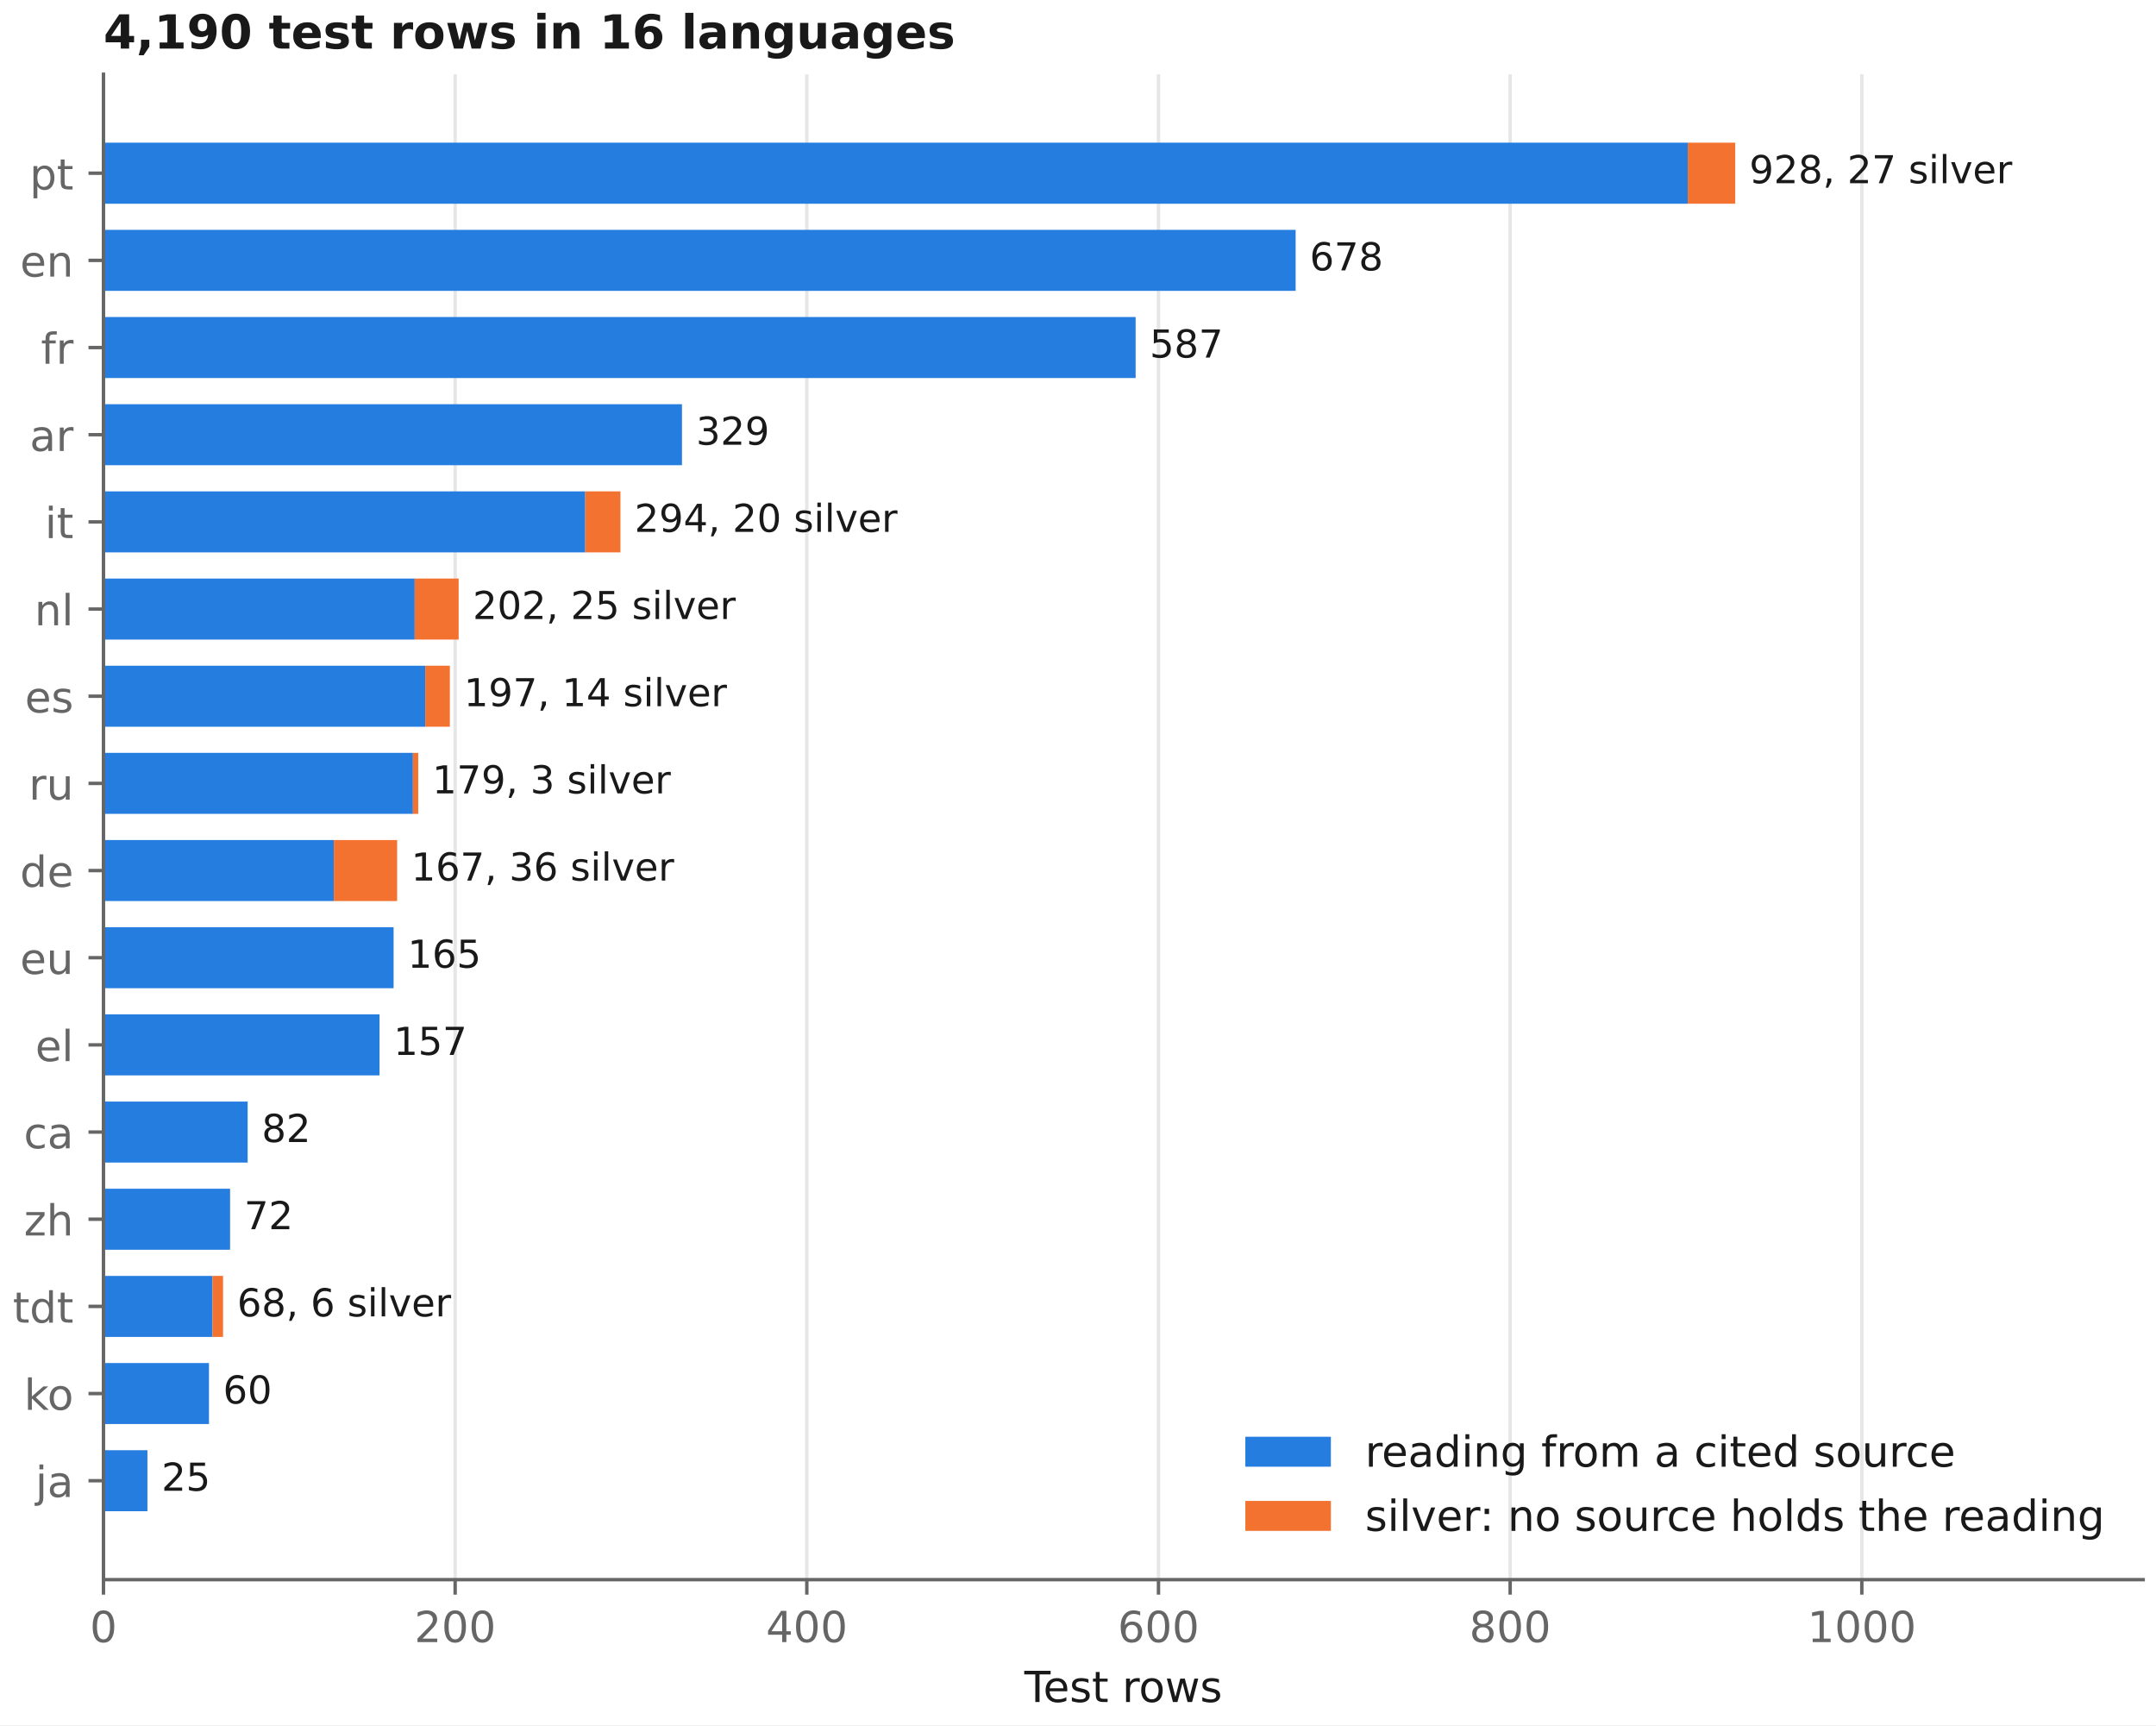
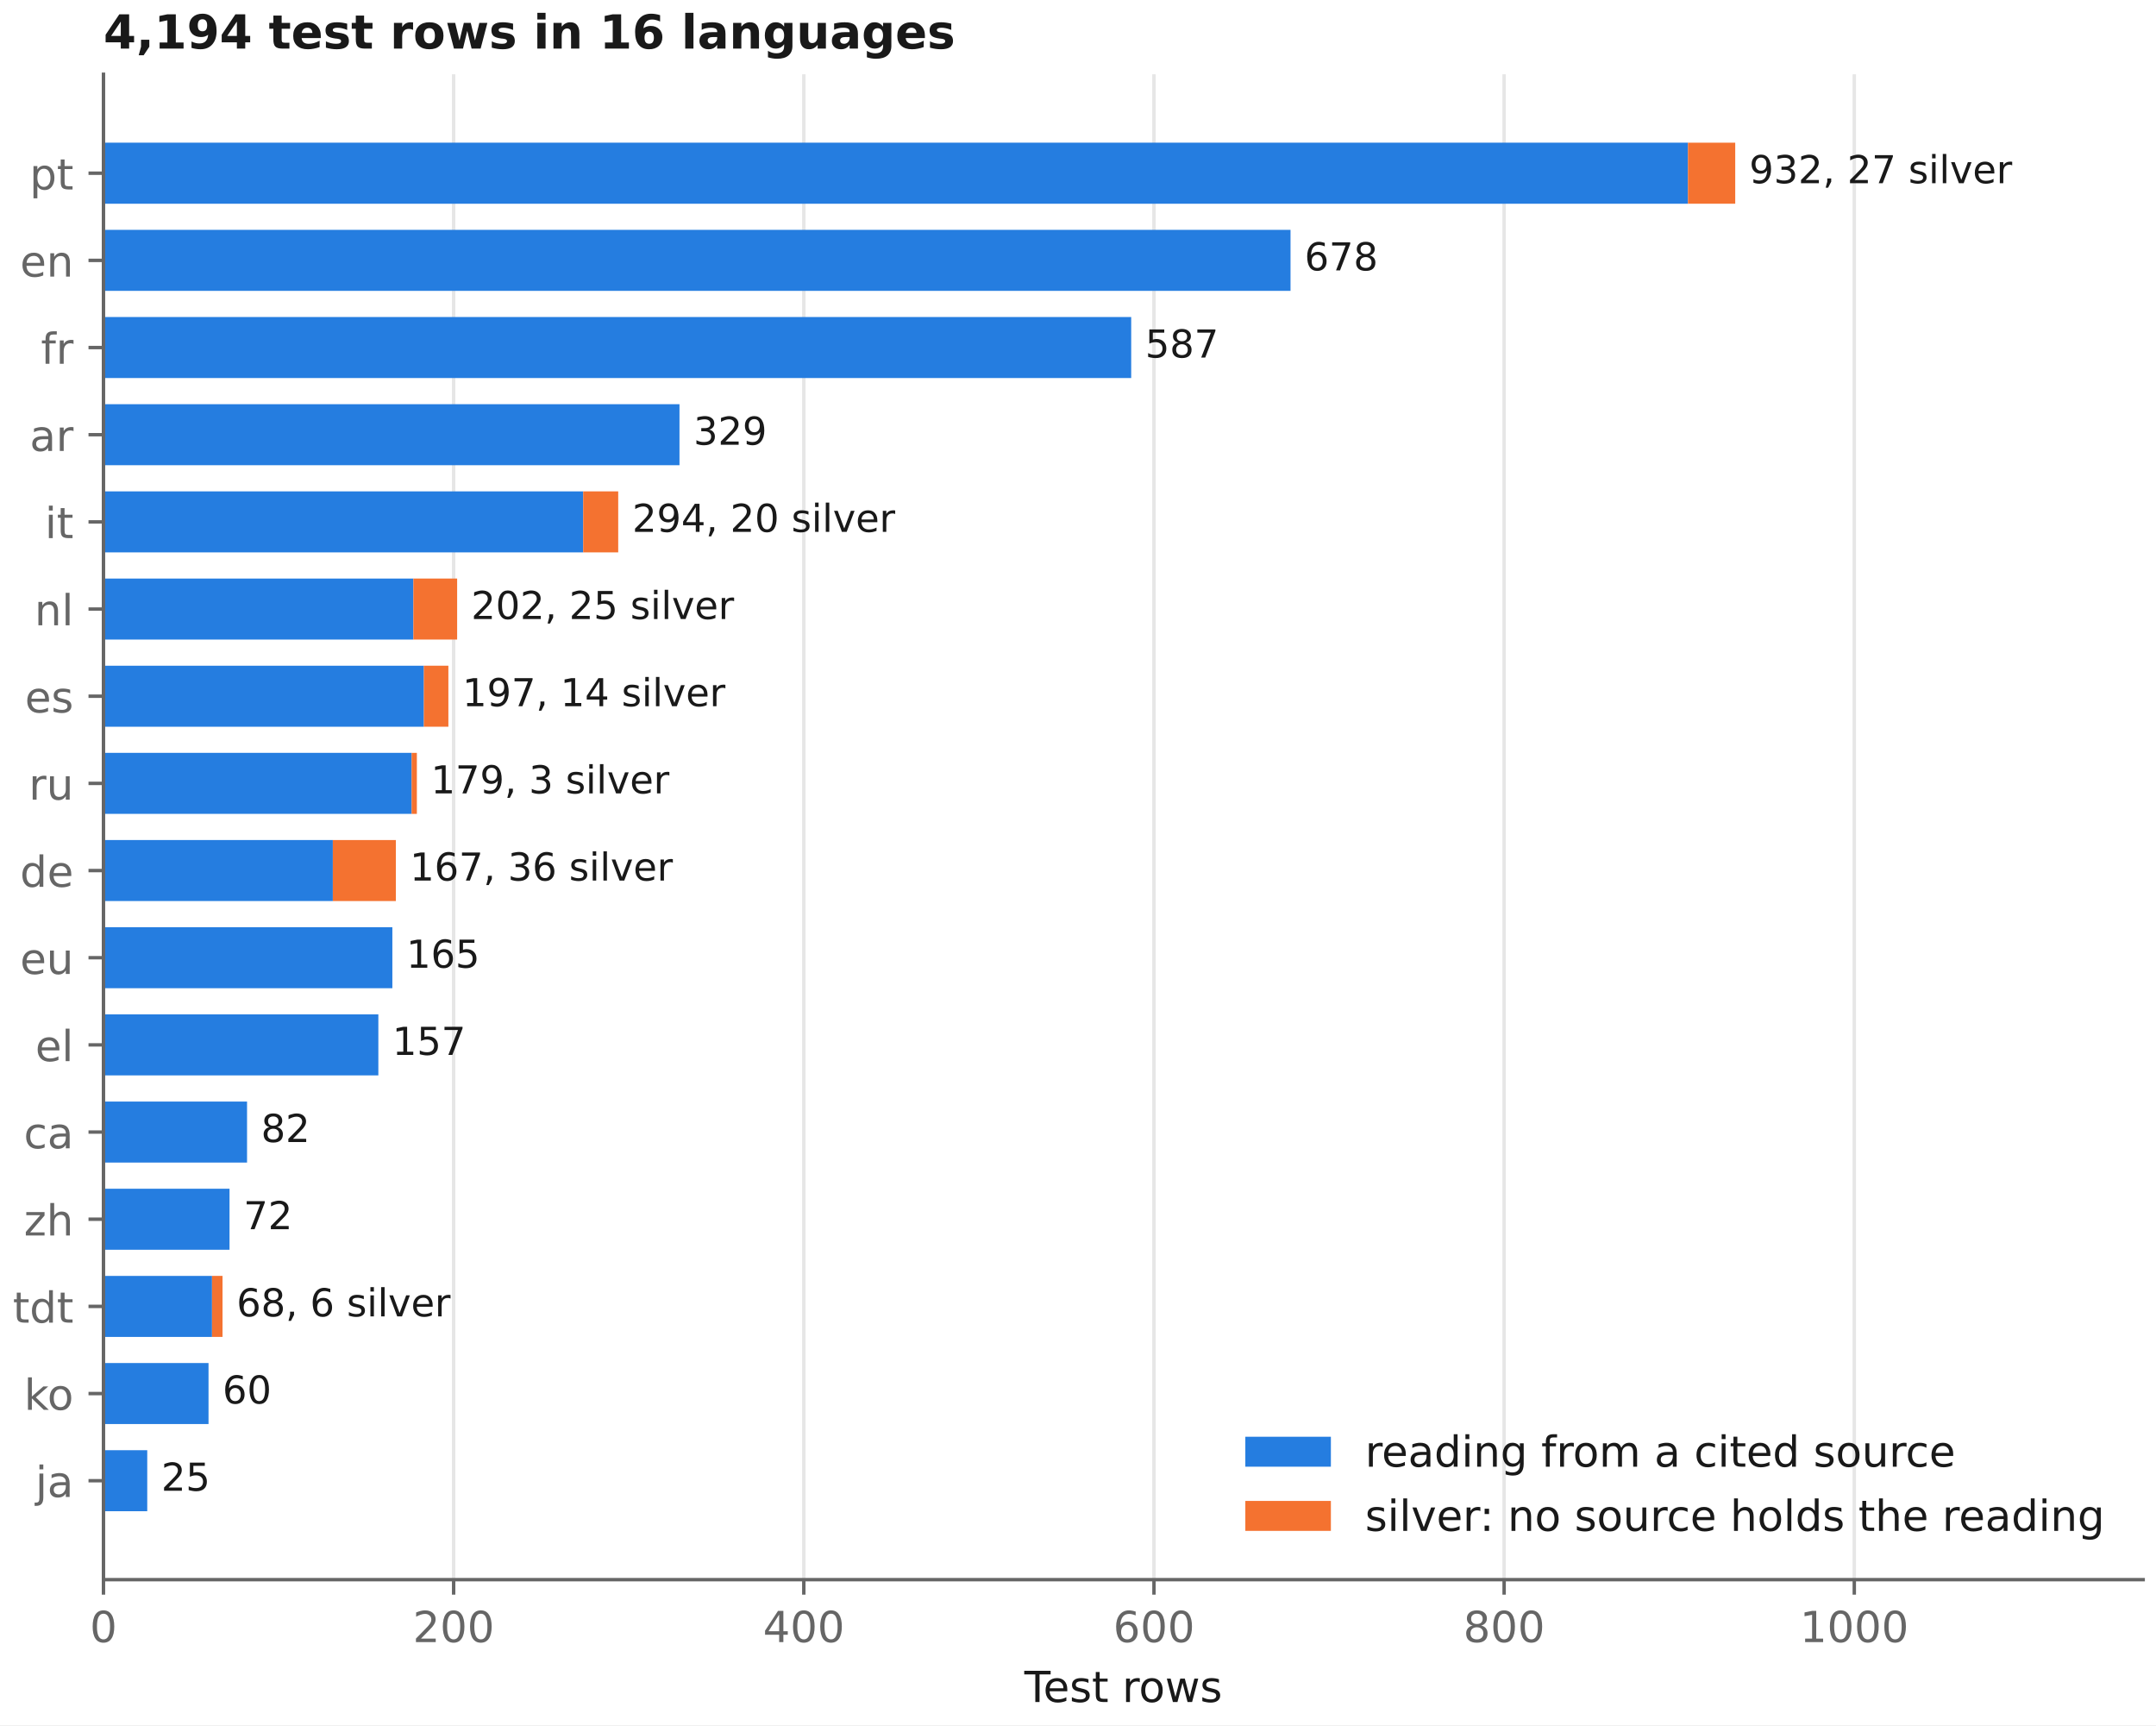
<svg xmlns="http://www.w3.org/2000/svg" xmlns:xlink="http://www.w3.org/1999/xlink" width="504pt" height="403.2pt" viewBox="0 0 504 403.2" version="1.1">
  <defs>
    <style type="text/css">*{stroke-linejoin: round; stroke-linecap: butt}</style>
  </defs>
  <g id="figure_1">
    <g id="patch_1">
      <path d="M 0 403.2  L 504 403.2  L 504 0  L 0 0  z " style="fill: #ffffff" />
    </g>
    <g id="axes_1">
      <g id="patch_2">
        <path d="M 24.189 369.2  L 501 369.2  L 501 17.359  L 24.189 17.359  z " style="fill: #ffffff" />
      </g>
      <g id="matplotlib.axis_1">
        <g id="xtick_1">
          <g id="line2d_1">
            <path d="M 24.189 369.2  L 24.189 17.359  " clip-path="url(#pc257450eb6)" style="fill: none; stroke: #e6e6e6; stroke-width: 0.8; stroke-linecap: square" />
          </g>
          <g id="line2d_2">
            <defs>
              <path id="m0db574f044" d="M 0 0  L 0 3.5  " style="stroke: #666666; stroke-width: 0.8" />
            </defs>
            <g>
              <use xlink:href="#m0db574f044" x="24.189" y="369.2" style="fill: #666666; stroke: #666666; stroke-width: 0.8" />
            </g>
          </g>
          <g id="text_1">
            <text style="font-size: 10px; font-family: 'DejaVu Sans', 'Bitstream Vera Sans', 'Computer Modern Sans Serif', 'Lucida Grande', 'Verdana', 'Geneva', 'Lucid', 'Arial', 'Helvetica', 'Avant Garde', sans-serif; text-anchor: middle; fill: #666666" x="24.189" y="383.797" transform="rotate(-0 24.1893 383.7974)">0</text>
          </g>
        </g>
        <g id="xtick_2">
          <g id="line2d_3">
-             <path d="M 106.398 369.2  L 106.398 17.359  " clip-path="url(#pc257450eb6)" style="fill: none; stroke: #e6e6e6; stroke-width: 0.8; stroke-linecap: square" />
+             <path d="M 106.045 369.2  L 106.045 17.359  " clip-path="url(#pc257450eb6)" style="fill: none; stroke: #e6e6e6; stroke-width: 0.8; stroke-linecap: square" />
          </g>
          <g id="line2d_4">
            <g>
-               <use xlink:href="#m0db574f044" x="106.398" y="369.2" style="fill: #666666; stroke: #666666; stroke-width: 0.8" />
+               <use xlink:href="#m0db574f044" x="106.045" y="369.2" style="fill: #666666; stroke: #666666; stroke-width: 0.8" />
            </g>
          </g>
          <g id="text_2">
-             <text style="font-size: 10px; font-family: 'DejaVu Sans', 'Bitstream Vera Sans', 'Computer Modern Sans Serif', 'Lucida Grande', 'Verdana', 'Geneva', 'Lucid', 'Arial', 'Helvetica', 'Avant Garde', sans-serif; text-anchor: middle; fill: #666666" x="106.398" y="383.797" transform="rotate(-0 106.398 383.7974)">200</text>
+             <text style="font-size: 10px; font-family: 'DejaVu Sans', 'Bitstream Vera Sans', 'Computer Modern Sans Serif', 'Lucida Grande', 'Verdana', 'Geneva', 'Lucid', 'Arial', 'Helvetica', 'Avant Garde', sans-serif; text-anchor: middle; fill: #666666" x="106.045" y="383.797" transform="rotate(-0 106.0452 383.7974)">200</text>
          </g>
        </g>
        <g id="xtick_3">
          <g id="line2d_5">
-             <path d="M 188.607 369.2  L 188.607 17.359  " clip-path="url(#pc257450eb6)" style="fill: none; stroke: #e6e6e6; stroke-width: 0.8; stroke-linecap: square" />
+             <path d="M 187.901 369.2  L 187.901 17.359  " clip-path="url(#pc257450eb6)" style="fill: none; stroke: #e6e6e6; stroke-width: 0.8; stroke-linecap: square" />
          </g>
          <g id="line2d_6">
            <g>
-               <use xlink:href="#m0db574f044" x="188.607" y="369.2" style="fill: #666666; stroke: #666666; stroke-width: 0.8" />
+               <use xlink:href="#m0db574f044" x="187.901" y="369.2" style="fill: #666666; stroke: #666666; stroke-width: 0.8" />
            </g>
          </g>
          <g id="text_3">
-             <text style="font-size: 10px; font-family: 'DejaVu Sans', 'Bitstream Vera Sans', 'Computer Modern Sans Serif', 'Lucida Grande', 'Verdana', 'Geneva', 'Lucid', 'Arial', 'Helvetica', 'Avant Garde', sans-serif; text-anchor: middle; fill: #666666" x="188.607" y="383.797" transform="rotate(-0 188.6067 383.7974)">400</text>
+             <text style="font-size: 10px; font-family: 'DejaVu Sans', 'Bitstream Vera Sans', 'Computer Modern Sans Serif', 'Lucida Grande', 'Verdana', 'Geneva', 'Lucid', 'Arial', 'Helvetica', 'Avant Garde', sans-serif; text-anchor: middle; fill: #666666" x="187.901" y="383.797" transform="rotate(-0 187.901 383.7974)">400</text>
          </g>
        </g>
        <g id="xtick_4">
          <g id="line2d_7">
-             <path d="M 270.815 369.2  L 270.815 17.359  " clip-path="url(#pc257450eb6)" style="fill: none; stroke: #e6e6e6; stroke-width: 0.8; stroke-linecap: square" />
+             <path d="M 269.757 369.2  L 269.757 17.359  " clip-path="url(#pc257450eb6)" style="fill: none; stroke: #e6e6e6; stroke-width: 0.8; stroke-linecap: square" />
          </g>
          <g id="line2d_8">
            <g>
-               <use xlink:href="#m0db574f044" x="270.815" y="369.2" style="fill: #666666; stroke: #666666; stroke-width: 0.8" />
+               <use xlink:href="#m0db574f044" x="269.757" y="369.2" style="fill: #666666; stroke: #666666; stroke-width: 0.8" />
            </g>
          </g>
          <g id="text_4">
-             <text style="font-size: 10px; font-family: 'DejaVu Sans', 'Bitstream Vera Sans', 'Computer Modern Sans Serif', 'Lucida Grande', 'Verdana', 'Geneva', 'Lucid', 'Arial', 'Helvetica', 'Avant Garde', sans-serif; text-anchor: middle; fill: #666666" x="270.815" y="383.797" transform="rotate(-0 270.8154 383.7974)">600</text>
+             <text style="font-size: 10px; font-family: 'DejaVu Sans', 'Bitstream Vera Sans', 'Computer Modern Sans Serif', 'Lucida Grande', 'Verdana', 'Geneva', 'Lucid', 'Arial', 'Helvetica', 'Avant Garde', sans-serif; text-anchor: middle; fill: #666666" x="269.757" y="383.797" transform="rotate(-0 269.7569 383.7974)">600</text>
          </g>
        </g>
        <g id="xtick_5">
          <g id="line2d_9">
-             <path d="M 353.024 369.2  L 353.024 17.359  " clip-path="url(#pc257450eb6)" style="fill: none; stroke: #e6e6e6; stroke-width: 0.8; stroke-linecap: square" />
+             <path d="M 351.613 369.2  L 351.613 17.359  " clip-path="url(#pc257450eb6)" style="fill: none; stroke: #e6e6e6; stroke-width: 0.8; stroke-linecap: square" />
          </g>
          <g id="line2d_10">
            <g>
-               <use xlink:href="#m0db574f044" x="353.024" y="369.2" style="fill: #666666; stroke: #666666; stroke-width: 0.8" />
+               <use xlink:href="#m0db574f044" x="351.613" y="369.2" style="fill: #666666; stroke: #666666; stroke-width: 0.8" />
            </g>
          </g>
          <g id="text_5">
-             <text style="font-size: 10px; font-family: 'DejaVu Sans', 'Bitstream Vera Sans', 'Computer Modern Sans Serif', 'Lucida Grande', 'Verdana', 'Geneva', 'Lucid', 'Arial', 'Helvetica', 'Avant Garde', sans-serif; text-anchor: middle; fill: #666666" x="353.024" y="383.797" transform="rotate(-0 353.0241 383.7974)">800</text>
+             <text style="font-size: 10px; font-family: 'DejaVu Sans', 'Bitstream Vera Sans', 'Computer Modern Sans Serif', 'Lucida Grande', 'Verdana', 'Geneva', 'Lucid', 'Arial', 'Helvetica', 'Avant Garde', sans-serif; text-anchor: middle; fill: #666666" x="351.613" y="383.797" transform="rotate(-0 351.6128 383.7974)">800</text>
          </g>
        </g>
        <g id="xtick_6">
          <g id="line2d_11">
-             <path d="M 435.233 369.2  L 435.233 17.359  " clip-path="url(#pc257450eb6)" style="fill: none; stroke: #e6e6e6; stroke-width: 0.8; stroke-linecap: square" />
+             <path d="M 433.469 369.2  L 433.469 17.359  " clip-path="url(#pc257450eb6)" style="fill: none; stroke: #e6e6e6; stroke-width: 0.8; stroke-linecap: square" />
          </g>
          <g id="line2d_12">
            <g>
-               <use xlink:href="#m0db574f044" x="435.233" y="369.2" style="fill: #666666; stroke: #666666; stroke-width: 0.8" />
+               <use xlink:href="#m0db574f044" x="433.469" y="369.2" style="fill: #666666; stroke: #666666; stroke-width: 0.8" />
            </g>
          </g>
          <g id="text_6">
-             <text style="font-size: 10px; font-family: 'DejaVu Sans', 'Bitstream Vera Sans', 'Computer Modern Sans Serif', 'Lucida Grande', 'Verdana', 'Geneva', 'Lucid', 'Arial', 'Helvetica', 'Avant Garde', sans-serif; text-anchor: middle; fill: #666666" x="435.233" y="383.797" transform="rotate(-0 435.2328 383.7974)">1000</text>
+             <text style="font-size: 10px; font-family: 'DejaVu Sans', 'Bitstream Vera Sans', 'Computer Modern Sans Serif', 'Lucida Grande', 'Verdana', 'Geneva', 'Lucid', 'Arial', 'Helvetica', 'Avant Garde', sans-serif; text-anchor: middle; fill: #666666" x="433.469" y="383.797" transform="rotate(-0 433.4687 383.7974)">1000</text>
          </g>
        </g>
        <g id="text_7">
          <text style="font-size: 10px; font-family: 'DejaVu Sans', 'Bitstream Vera Sans', 'Computer Modern Sans Serif', 'Lucida Grande', 'Verdana', 'Geneva', 'Lucid', 'Arial', 'Helvetica', 'Avant Garde', sans-serif; text-anchor: middle; fill: #191919" x="262.595" y="397.797" transform="rotate(-0 262.5945 397.7974)">Test rows</text>
        </g>
      </g>
      <g id="matplotlib.axis_2">
        <g id="ytick_1">
          <g id="line2d_13">
            <defs>
              <path id="m9a97e96fcf" d="M 0 0  L -3.5 0  " style="stroke: #666666; stroke-width: 0.8" />
            </defs>
            <g>
              <use xlink:href="#m9a97e96fcf" x="24.189" y="346.076" style="fill: #666666; stroke: #666666; stroke-width: 0.8" />
            </g>
          </g>
          <g id="text_8">
            <text style="font-size: 10px; font-family: 'DejaVu Sans', 'Bitstream Vera Sans', 'Computer Modern Sans Serif', 'Lucida Grande', 'Verdana', 'Geneva', 'Lucid', 'Arial', 'Helvetica', 'Avant Garde', sans-serif; text-anchor: end; fill: #666666" x="17.189" y="349.876" transform="rotate(-0 17.1893 349.8757)">ja</text>
          </g>
        </g>
        <g id="ytick_2">
          <g id="line2d_14">
            <g>
              <use xlink:href="#m9a97e96fcf" x="24.189" y="325.703" style="fill: #666666; stroke: #666666; stroke-width: 0.8" />
            </g>
          </g>
          <g id="text_9">
            <text style="font-size: 10px; font-family: 'DejaVu Sans', 'Bitstream Vera Sans', 'Computer Modern Sans Serif', 'Lucida Grande', 'Verdana', 'Geneva', 'Lucid', 'Arial', 'Helvetica', 'Avant Garde', sans-serif; text-anchor: end; fill: #666666" x="17.189" y="329.503" transform="rotate(-0 17.1893 329.5027)">ko</text>
          </g>
        </g>
        <g id="ytick_3">
          <g id="line2d_15">
            <g>
              <use xlink:href="#m9a97e96fcf" x="24.189" y="305.33" style="fill: #666666; stroke: #666666; stroke-width: 0.8" />
            </g>
          </g>
          <g id="text_10">
            <text style="font-size: 10px; font-family: 'DejaVu Sans', 'Bitstream Vera Sans', 'Computer Modern Sans Serif', 'Lucida Grande', 'Verdana', 'Geneva', 'Lucid', 'Arial', 'Helvetica', 'Avant Garde', sans-serif; text-anchor: end; fill: #666666" x="17.189" y="309.13" transform="rotate(-0 17.1893 309.1297)">tdt</text>
          </g>
        </g>
        <g id="ytick_4">
          <g id="line2d_16">
            <g>
              <use xlink:href="#m9a97e96fcf" x="24.189" y="284.958" style="fill: #666666; stroke: #666666; stroke-width: 0.8" />
            </g>
          </g>
          <g id="text_11">
            <text style="font-size: 10px; font-family: 'DejaVu Sans', 'Bitstream Vera Sans', 'Computer Modern Sans Serif', 'Lucida Grande', 'Verdana', 'Geneva', 'Lucid', 'Arial', 'Helvetica', 'Avant Garde', sans-serif; text-anchor: end; fill: #666666" x="17.189" y="288.757" transform="rotate(-0 17.1893 288.7567)">zh</text>
          </g>
        </g>
        <g id="ytick_5">
          <g id="line2d_17">
            <g>
              <use xlink:href="#m9a97e96fcf" x="24.189" y="264.585" style="fill: #666666; stroke: #666666; stroke-width: 0.8" />
            </g>
          </g>
          <g id="text_12">
            <text style="font-size: 10px; font-family: 'DejaVu Sans', 'Bitstream Vera Sans', 'Computer Modern Sans Serif', 'Lucida Grande', 'Verdana', 'Geneva', 'Lucid', 'Arial', 'Helvetica', 'Avant Garde', sans-serif; text-anchor: end; fill: #666666" x="17.189" y="268.383" transform="rotate(-0 17.1893 268.3834)">ca</text>
          </g>
        </g>
        <g id="ytick_6">
          <g id="line2d_18">
            <g>
              <use xlink:href="#m9a97e96fcf" x="24.189" y="244.212" style="fill: #666666; stroke: #666666; stroke-width: 0.8" />
            </g>
          </g>
          <g id="text_13">
            <text style="font-size: 10px; font-family: 'DejaVu Sans', 'Bitstream Vera Sans', 'Computer Modern Sans Serif', 'Lucida Grande', 'Verdana', 'Geneva', 'Lucid', 'Arial', 'Helvetica', 'Avant Garde', sans-serif; text-anchor: end; fill: #666666" x="17.189" y="248.011" transform="rotate(-0 17.1893 248.0108)">el</text>
          </g>
        </g>
        <g id="ytick_7">
          <g id="line2d_19">
            <g>
              <use xlink:href="#m9a97e96fcf" x="24.189" y="223.839" style="fill: #666666; stroke: #666666; stroke-width: 0.8" />
            </g>
          </g>
          <g id="text_14">
            <text style="font-size: 10px; font-family: 'DejaVu Sans', 'Bitstream Vera Sans', 'Computer Modern Sans Serif', 'Lucida Grande', 'Verdana', 'Geneva', 'Lucid', 'Arial', 'Helvetica', 'Avant Garde', sans-serif; text-anchor: end; fill: #666666" x="17.189" y="227.637" transform="rotate(-0 17.1893 227.6374)">eu</text>
          </g>
        </g>
        <g id="ytick_8">
          <g id="line2d_20">
            <g>
              <use xlink:href="#m9a97e96fcf" x="24.189" y="203.466" style="fill: #666666; stroke: #666666; stroke-width: 0.8" />
            </g>
          </g>
          <g id="text_15">
            <text style="font-size: 10px; font-family: 'DejaVu Sans', 'Bitstream Vera Sans', 'Computer Modern Sans Serif', 'Lucida Grande', 'Verdana', 'Geneva', 'Lucid', 'Arial', 'Helvetica', 'Avant Garde', sans-serif; text-anchor: end; fill: #666666" x="17.189" y="207.265" transform="rotate(-0 17.1893 207.2648)">de</text>
          </g>
        </g>
        <g id="ytick_9">
          <g id="line2d_21">
            <g>
              <use xlink:href="#m9a97e96fcf" x="24.189" y="183.093" style="fill: #666666; stroke: #666666; stroke-width: 0.8" />
            </g>
          </g>
          <g id="text_16">
            <text style="font-size: 10px; font-family: 'DejaVu Sans', 'Bitstream Vera Sans', 'Computer Modern Sans Serif', 'Lucida Grande', 'Verdana', 'Geneva', 'Lucid', 'Arial', 'Helvetica', 'Avant Garde', sans-serif; text-anchor: end; fill: #666666" x="17.189" y="186.891" transform="rotate(-0 17.1893 186.8915)">ru</text>
          </g>
        </g>
        <g id="ytick_10">
          <g id="line2d_22">
            <g>
              <use xlink:href="#m9a97e96fcf" x="24.189" y="162.72" style="fill: #666666; stroke: #666666; stroke-width: 0.8" />
            </g>
          </g>
          <g id="text_17">
            <text style="font-size: 10px; font-family: 'DejaVu Sans', 'Bitstream Vera Sans', 'Computer Modern Sans Serif', 'Lucida Grande', 'Verdana', 'Geneva', 'Lucid', 'Arial', 'Helvetica', 'Avant Garde', sans-serif; text-anchor: end; fill: #666666" x="17.189" y="166.519" transform="rotate(-0 17.1893 166.5185)">es</text>
          </g>
        </g>
        <g id="ytick_11">
          <g id="line2d_23">
            <g>
              <use xlink:href="#m9a97e96fcf" x="24.189" y="142.347" style="fill: #666666; stroke: #666666; stroke-width: 0.8" />
            </g>
          </g>
          <g id="text_18">
            <text style="font-size: 10px; font-family: 'DejaVu Sans', 'Bitstream Vera Sans', 'Computer Modern Sans Serif', 'Lucida Grande', 'Verdana', 'Geneva', 'Lucid', 'Arial', 'Helvetica', 'Avant Garde', sans-serif; text-anchor: end; fill: #666666" x="17.189" y="146.146" transform="rotate(-0 17.1893 146.1459)">nl</text>
          </g>
        </g>
        <g id="ytick_12">
          <g id="line2d_24">
            <g>
              <use xlink:href="#m9a97e96fcf" x="24.189" y="121.974" style="fill: #666666; stroke: #666666; stroke-width: 0.8" />
            </g>
          </g>
          <g id="text_19">
            <text style="font-size: 10px; font-family: 'DejaVu Sans', 'Bitstream Vera Sans', 'Computer Modern Sans Serif', 'Lucida Grande', 'Verdana', 'Geneva', 'Lucid', 'Arial', 'Helvetica', 'Avant Garde', sans-serif; text-anchor: end; fill: #666666" x="17.189" y="125.773" transform="rotate(-0 17.1893 125.773)">it</text>
          </g>
        </g>
        <g id="ytick_13">
          <g id="line2d_25">
            <g>
              <use xlink:href="#m9a97e96fcf" x="24.189" y="101.601" style="fill: #666666; stroke: #666666; stroke-width: 0.8" />
            </g>
          </g>
          <g id="text_20">
            <text style="font-size: 10px; font-family: 'DejaVu Sans', 'Bitstream Vera Sans', 'Computer Modern Sans Serif', 'Lucida Grande', 'Verdana', 'Geneva', 'Lucid', 'Arial', 'Helvetica', 'Avant Garde', sans-serif; text-anchor: end; fill: #666666" x="17.189" y="105.4" transform="rotate(-0 17.1893 105.3996)">ar</text>
          </g>
        </g>
        <g id="ytick_14">
          <g id="line2d_26">
            <g>
              <use xlink:href="#m9a97e96fcf" x="24.189" y="81.228" style="fill: #666666; stroke: #666666; stroke-width: 0.8" />
            </g>
          </g>
          <g id="text_21">
            <text style="font-size: 10px; font-family: 'DejaVu Sans', 'Bitstream Vera Sans', 'Computer Modern Sans Serif', 'Lucida Grande', 'Verdana', 'Geneva', 'Lucid', 'Arial', 'Helvetica', 'Avant Garde', sans-serif; text-anchor: end; fill: #666666" x="17.189" y="85.027" transform="rotate(-0 17.1893 85.02701)">fr</text>
          </g>
        </g>
        <g id="ytick_15">
          <g id="line2d_27">
            <g>
              <use xlink:href="#m9a97e96fcf" x="24.189" y="60.855" style="fill: #666666; stroke: #666666; stroke-width: 0.8" />
            </g>
          </g>
          <g id="text_22">
            <text style="font-size: 10px; font-family: 'DejaVu Sans', 'Bitstream Vera Sans', 'Computer Modern Sans Serif', 'Lucida Grande', 'Verdana', 'Geneva', 'Lucid', 'Arial', 'Helvetica', 'Avant Garde', sans-serif; text-anchor: end; fill: #666666" x="17.189" y="64.654" transform="rotate(-0 17.1893 64.65365)">en</text>
          </g>
        </g>
        <g id="ytick_16">
          <g id="line2d_28">
            <g>
              <use xlink:href="#m9a97e96fcf" x="24.189" y="40.482" style="fill: #666666; stroke: #666666; stroke-width: 0.8" />
            </g>
          </g>
          <g id="text_23">
            <text style="font-size: 10px; font-family: 'DejaVu Sans', 'Bitstream Vera Sans', 'Computer Modern Sans Serif', 'Lucida Grande', 'Verdana', 'Geneva', 'Lucid', 'Arial', 'Helvetica', 'Avant Garde', sans-serif; text-anchor: end; fill: #666666" x="17.189" y="44.281" transform="rotate(-0 17.1893 44.28067)">pt</text>
          </g>
        </g>
      </g>
      <g id="patch_3">
-         <path d="M 24.189 353.207  L 34.465 353.207  L 34.465 338.946  L 24.189 338.946  z " clip-path="url(#pc257450eb6)" style="fill: #257de0" />
+         <path d="M 24.189 353.207  L 34.421 353.207  L 34.421 338.946  L 24.189 338.946  z " clip-path="url(#pc257450eb6)" style="fill: #257de0" />
      </g>
      <g id="patch_4">
-         <path d="M 24.189 332.834  L 48.852 332.834  L 48.852 318.573  L 24.189 318.573  z " clip-path="url(#pc257450eb6)" style="fill: #257de0" />
+         <path d="M 24.189 332.834  L 48.746 332.834  L 48.746 318.573  L 24.189 318.573  z " clip-path="url(#pc257450eb6)" style="fill: #257de0" />
      </g>
      <g id="patch_5">
-         <path d="M 24.189 312.461  L 49.674 312.461  L 49.674 298.2  L 24.189 298.2  z " clip-path="url(#pc257450eb6)" style="fill: #257de0" />
+         <path d="M 24.189 312.461  L 49.565 312.461  L 49.565 298.2  L 24.189 298.2  z " clip-path="url(#pc257450eb6)" style="fill: #257de0" />
      </g>
      <g id="patch_6">
-         <path d="M 24.189 292.088  L 53.784 292.088  L 53.784 277.827  L 24.189 277.827  z " clip-path="url(#pc257450eb6)" style="fill: #257de0" />
+         <path d="M 24.189 292.088  L 53.657 292.088  L 53.657 277.827  L 24.189 277.827  z " clip-path="url(#pc257450eb6)" style="fill: #257de0" />
      </g>
      <g id="patch_7">
-         <path d="M 24.189 271.715  L 57.895 271.715  L 57.895 257.454  L 24.189 257.454  z " clip-path="url(#pc257450eb6)" style="fill: #257de0" />
+         <path d="M 24.189 271.715  L 57.75 271.715  L 57.75 257.454  L 24.189 257.454  z " clip-path="url(#pc257450eb6)" style="fill: #257de0" />
      </g>
      <g id="patch_8">
-         <path d="M 24.189 251.342  L 88.723 251.342  L 88.723 237.081  L 24.189 237.081  z " clip-path="url(#pc257450eb6)" style="fill: #257de0" />
+         <path d="M 24.189 251.342  L 88.446 251.342  L 88.446 237.081  L 24.189 237.081  z " clip-path="url(#pc257450eb6)" style="fill: #257de0" />
      </g>
      <g id="patch_9">
-         <path d="M 24.189 230.969  L 92.011 230.969  L 92.011 216.708  L 24.189 216.708  z " clip-path="url(#pc257450eb6)" style="fill: #257de0" />
+         <path d="M 24.189 230.969  L 91.72 230.969  L 91.72 216.708  L 24.189 216.708  z " clip-path="url(#pc257450eb6)" style="fill: #257de0" />
      </g>
      <g id="patch_10">
-         <path d="M 24.189 210.596  L 78.036 210.596  L 78.036 196.335  L 24.189 196.335  z " clip-path="url(#pc257450eb6)" style="fill: #257de0" />
+         <path d="M 24.189 210.596  L 77.805 210.596  L 77.805 196.335  L 24.189 196.335  z " clip-path="url(#pc257450eb6)" style="fill: #257de0" />
      </g>
      <g id="patch_11">
-         <path d="M 24.189 190.223  L 96.533 190.223  L 96.533 175.962  L 24.189 175.962  z " clip-path="url(#pc257450eb6)" style="fill: #257de0" />
+         <path d="M 24.189 190.223  L 96.222 190.223  L 96.222 175.962  L 24.189 175.962  z " clip-path="url(#pc257450eb6)" style="fill: #257de0" />
      </g>
      <g id="patch_12">
-         <path d="M 24.189 169.85  L 99.41 169.85  L 99.41 155.589  L 24.189 155.589  z " clip-path="url(#pc257450eb6)" style="fill: #257de0" />
+         <path d="M 24.189 169.85  L 99.087 169.85  L 99.087 155.589  L 24.189 155.589  z " clip-path="url(#pc257450eb6)" style="fill: #257de0" />
      </g>
      <g id="patch_13">
-         <path d="M 24.189 149.477  L 96.944 149.477  L 96.944 135.216  L 24.189 135.216  z " clip-path="url(#pc257450eb6)" style="fill: #257de0" />
+         <path d="M 24.189 149.477  L 96.632 149.477  L 96.632 135.216  L 24.189 135.216  z " clip-path="url(#pc257450eb6)" style="fill: #257de0" />
      </g>
      <g id="patch_14">
-         <path d="M 24.189 129.104  L 136.815 129.104  L 136.815 114.843  L 24.189 114.843  z " clip-path="url(#pc257450eb6)" style="fill: #257de0" />
+         <path d="M 24.189 129.104  L 136.332 129.104  L 136.332 114.843  L 24.189 114.843  z " clip-path="url(#pc257450eb6)" style="fill: #257de0" />
      </g>
      <g id="patch_15">
-         <path d="M 24.189 108.731  L 159.423 108.731  L 159.423 94.47  L 24.189 94.47  z " clip-path="url(#pc257450eb6)" style="fill: #257de0" />
+         <path d="M 24.189 108.731  L 158.842 108.731  L 158.842 94.47  L 24.189 94.47  z " clip-path="url(#pc257450eb6)" style="fill: #257de0" />
      </g>
      <g id="patch_16">
-         <path d="M 24.189 88.358  L 265.472 88.358  L 265.472 74.097  L 24.189 74.097  z " clip-path="url(#pc257450eb6)" style="fill: #257de0" />
+         <path d="M 24.189 88.358  L 264.436 88.358  L 264.436 74.097  L 24.189 74.097  z " clip-path="url(#pc257450eb6)" style="fill: #257de0" />
      </g>
      <g id="patch_17">
-         <path d="M 24.189 67.985  L 302.877 67.985  L 302.877 53.724  L 24.189 53.724  z " clip-path="url(#pc257450eb6)" style="fill: #257de0" />
+         <path d="M 24.189 67.985  L 301.681 67.985  L 301.681 53.724  L 24.189 53.724  z " clip-path="url(#pc257450eb6)" style="fill: #257de0" />
      </g>
      <g id="patch_18">
-         <path d="M 24.189 47.612  L 394.539 47.612  L 394.539 33.351  L 24.189 33.351  z " clip-path="url(#pc257450eb6)" style="fill: #257de0" />
+         <path d="M 24.189 47.612  L 394.587 47.612  L 394.587 33.351  L 24.189 33.351  z " clip-path="url(#pc257450eb6)" style="fill: #257de0" />
      </g>
      <g id="patch_19">
-         <path d="M 34.465 353.207  L 34.465 353.207  L 34.465 338.946  L 34.465 338.946  z " clip-path="url(#pc257450eb6)" style="fill: #f47230" />
+         <path d="M 34.421 353.207  L 34.421 353.207  L 34.421 338.946  L 34.421 338.946  z " clip-path="url(#pc257450eb6)" style="fill: #f47230" />
      </g>
      <g id="patch_20">
-         <path d="M 48.852 332.834  L 48.852 332.834  L 48.852 318.573  L 48.852 318.573  z " clip-path="url(#pc257450eb6)" style="fill: #f47230" />
+         <path d="M 48.746 332.834  L 48.746 332.834  L 48.746 318.573  L 48.746 318.573  z " clip-path="url(#pc257450eb6)" style="fill: #f47230" />
      </g>
      <g id="patch_21">
-         <path d="M 49.674 312.461  L 52.14 312.461  L 52.14 298.2  L 49.674 298.2  z " clip-path="url(#pc257450eb6)" style="fill: #f47230" />
+         <path d="M 49.565 312.461  L 52.02 312.461  L 52.02 298.2  L 49.565 298.2  z " clip-path="url(#pc257450eb6)" style="fill: #f47230" />
      </g>
      <g id="patch_22">
-         <path d="M 53.784 292.088  L 53.784 292.088  L 53.784 277.827  L 53.784 277.827  z " clip-path="url(#pc257450eb6)" style="fill: #f47230" />
+         <path d="M 53.657 292.088  L 53.657 292.088  L 53.657 277.827  L 53.657 277.827  z " clip-path="url(#pc257450eb6)" style="fill: #f47230" />
      </g>
      <g id="patch_23">
-         <path d="M 57.895 271.715  L 57.895 271.715  L 57.895 257.454  L 57.895 257.454  z " clip-path="url(#pc257450eb6)" style="fill: #f47230" />
+         <path d="M 57.75 271.715  L 57.75 271.715  L 57.75 257.454  L 57.75 257.454  z " clip-path="url(#pc257450eb6)" style="fill: #f47230" />
      </g>
      <g id="patch_24">
-         <path d="M 88.723 251.342  L 88.723 251.342  L 88.723 237.081  L 88.723 237.081  z " clip-path="url(#pc257450eb6)" style="fill: #f47230" />
+         <path d="M 88.446 251.342  L 88.446 251.342  L 88.446 237.081  L 88.446 237.081  z " clip-path="url(#pc257450eb6)" style="fill: #f47230" />
      </g>
      <g id="patch_25">
-         <path d="M 92.011 230.969  L 92.011 230.969  L 92.011 216.708  L 92.011 216.708  z " clip-path="url(#pc257450eb6)" style="fill: #f47230" />
+         <path d="M 91.72 230.969  L 91.72 230.969  L 91.72 216.708  L 91.72 216.708  z " clip-path="url(#pc257450eb6)" style="fill: #f47230" />
      </g>
      <g id="patch_26">
-         <path d="M 78.036 210.596  L 92.834 210.596  L 92.834 196.335  L 78.036 196.335  z " clip-path="url(#pc257450eb6)" style="fill: #f47230" />
+         <path d="M 77.805 210.596  L 92.539 210.596  L 92.539 196.335  L 77.805 196.335  z " clip-path="url(#pc257450eb6)" style="fill: #f47230" />
      </g>
      <g id="patch_27">
-         <path d="M 96.533 190.223  L 97.766 190.223  L 97.766 175.962  L 96.533 175.962  z " clip-path="url(#pc257450eb6)" style="fill: #f47230" />
+         <path d="M 96.222 190.223  L 97.45 190.223  L 97.45 175.962  L 96.222 175.962  z " clip-path="url(#pc257450eb6)" style="fill: #f47230" />
      </g>
      <g id="patch_28">
-         <path d="M 99.41 169.85  L 105.165 169.85  L 105.165 155.589  L 99.41 155.589  z " clip-path="url(#pc257450eb6)" style="fill: #f47230" />
+         <path d="M 99.087 169.85  L 104.817 169.85  L 104.817 155.589  L 99.087 155.589  z " clip-path="url(#pc257450eb6)" style="fill: #f47230" />
      </g>
      <g id="patch_29">
-         <path d="M 96.944 149.477  L 107.22 149.477  L 107.22 135.216  L 96.944 135.216  z " clip-path="url(#pc257450eb6)" style="fill: #f47230" />
+         <path d="M 96.632 149.477  L 106.864 149.477  L 106.864 135.216  L 96.632 135.216  z " clip-path="url(#pc257450eb6)" style="fill: #f47230" />
      </g>
      <g id="patch_30">
-         <path d="M 136.815 129.104  L 145.036 129.104  L 145.036 114.843  L 136.815 114.843  z " clip-path="url(#pc257450eb6)" style="fill: #f47230" />
+         <path d="M 136.332 129.104  L 144.517 129.104  L 144.517 114.843  L 136.332 114.843  z " clip-path="url(#pc257450eb6)" style="fill: #f47230" />
      </g>
      <g id="patch_31">
-         <path d="M 159.423 108.731  L 159.423 108.731  L 159.423 94.47  L 159.423 94.47  z " clip-path="url(#pc257450eb6)" style="fill: #f47230" />
+         <path d="M 158.842 108.731  L 158.842 108.731  L 158.842 94.47  L 158.842 94.47  z " clip-path="url(#pc257450eb6)" style="fill: #f47230" />
      </g>
      <g id="patch_32">
-         <path d="M 265.472 88.358  L 265.472 88.358  L 265.472 74.097  L 265.472 74.097  z " clip-path="url(#pc257450eb6)" style="fill: #f47230" />
+         <path d="M 264.436 88.358  L 264.436 88.358  L 264.436 74.097  L 264.436 74.097  z " clip-path="url(#pc257450eb6)" style="fill: #f47230" />
      </g>
      <g id="patch_33">
-         <path d="M 302.877 67.985  L 302.877 67.985  L 302.877 53.724  L 302.877 53.724  z " clip-path="url(#pc257450eb6)" style="fill: #f47230" />
+         <path d="M 301.681 67.985  L 301.681 67.985  L 301.681 53.724  L 301.681 53.724  z " clip-path="url(#pc257450eb6)" style="fill: #f47230" />
      </g>
      <g id="patch_34">
-         <path d="M 394.539 47.612  L 405.638 47.612  L 405.638 33.351  L 394.539 33.351  z " clip-path="url(#pc257450eb6)" style="fill: #f47230" />
+         <path d="M 394.587 47.612  L 405.638 47.612  L 405.638 33.351  L 394.587 33.351  z " clip-path="url(#pc257450eb6)" style="fill: #f47230" />
      </g>
      <g id="patch_35">
        <path d="M 24.189 369.2  L 24.189 17.359  " style="fill: none; stroke: #666666; stroke-width: 0.8; stroke-linejoin: miter; stroke-linecap: square" />
      </g>
      <g id="patch_36">
        <path d="M 24.189 369.2  L 501 369.2  " style="fill: none; stroke: #666666; stroke-width: 0.8; stroke-linejoin: miter; stroke-linecap: square" />
      </g>
      <g id="text_24">
-         <text style="font-size: 9px; font-family: 'DejaVu Sans', 'Bitstream Vera Sans', 'Computer Modern Sans Serif', 'Lucida Grande', 'Verdana', 'Geneva', 'Lucid', 'Arial', 'Helvetica', 'Avant Garde', sans-serif; text-anchor: start; fill: #191919" x="37.754" y="348.414" transform="rotate(-0 37.75374 348.4143)">25</text>
+         <text style="font-size: 9px; font-family: 'DejaVu Sans', 'Bitstream Vera Sans', 'Computer Modern Sans Serif', 'Lucida Grande', 'Verdana', 'Geneva', 'Lucid', 'Arial', 'Helvetica', 'Avant Garde', sans-serif; text-anchor: start; fill: #191919" x="37.696" y="348.414" transform="rotate(-0 37.69552 348.4143)">25</text>
      </g>
      <g id="text_25">
-         <text style="font-size: 9px; font-family: 'DejaVu Sans', 'Bitstream Vera Sans', 'Computer Modern Sans Serif', 'Lucida Grande', 'Verdana', 'Geneva', 'Lucid', 'Arial', 'Helvetica', 'Avant Garde', sans-serif; text-anchor: start; fill: #191919" x="52.14" y="328.041" transform="rotate(-0 52.14026 328.0414)">60</text>
+         <text style="font-size: 9px; font-family: 'DejaVu Sans', 'Bitstream Vera Sans', 'Computer Modern Sans Serif', 'Lucida Grande', 'Verdana', 'Geneva', 'Lucid', 'Arial', 'Helvetica', 'Avant Garde', sans-serif; text-anchor: start; fill: #191919" x="52.02" y="328.041" transform="rotate(-0 52.0203 328.0414)">60</text>
      </g>
      <g id="text_26">
-         <text style="font-size: 9px; font-family: 'DejaVu Sans', 'Bitstream Vera Sans', 'Computer Modern Sans Serif', 'Lucida Grande', 'Verdana', 'Geneva', 'Lucid', 'Arial', 'Helvetica', 'Avant Garde', sans-serif; text-anchor: start; fill: #191919" x="55.429" y="307.669" transform="rotate(-0 55.42861 307.6687)">68, 6 silver</text>
+         <text style="font-size: 9px; font-family: 'DejaVu Sans', 'Bitstream Vera Sans', 'Computer Modern Sans Serif', 'Lucida Grande', 'Verdana', 'Geneva', 'Lucid', 'Arial', 'Helvetica', 'Avant Garde', sans-serif; text-anchor: start; fill: #191919" x="55.295" y="307.669" transform="rotate(-0 55.29453 307.6687)">68, 6 silver</text>
      </g>
      <g id="text_27">
-         <text style="font-size: 9px; font-family: 'DejaVu Sans', 'Bitstream Vera Sans', 'Computer Modern Sans Serif', 'Lucida Grande', 'Verdana', 'Geneva', 'Lucid', 'Arial', 'Helvetica', 'Avant Garde', sans-serif; text-anchor: start; fill: #191919" x="57.073" y="287.295" transform="rotate(-0 57.07278 287.2954)">72</text>
+         <text style="font-size: 9px; font-family: 'DejaVu Sans', 'Bitstream Vera Sans', 'Computer Modern Sans Serif', 'Lucida Grande', 'Verdana', 'Geneva', 'Lucid', 'Arial', 'Helvetica', 'Avant Garde', sans-serif; text-anchor: start; fill: #191919" x="56.932" y="287.295" transform="rotate(-0 56.93165 287.2954)">72</text>
      </g>
      <g id="text_28">
-         <text style="font-size: 9px; font-family: 'DejaVu Sans', 'Bitstream Vera Sans', 'Computer Modern Sans Serif', 'Lucida Grande', 'Verdana', 'Geneva', 'Lucid', 'Arial', 'Helvetica', 'Avant Garde', sans-serif; text-anchor: start; fill: #191919" x="61.183" y="266.922" transform="rotate(-0 61.18322 266.9224)">82</text>
+         <text style="font-size: 9px; font-family: 'DejaVu Sans', 'Bitstream Vera Sans', 'Computer Modern Sans Serif', 'Lucida Grande', 'Verdana', 'Geneva', 'Lucid', 'Arial', 'Helvetica', 'Avant Garde', sans-serif; text-anchor: start; fill: #191919" x="61.024" y="266.922" transform="rotate(-0 61.02445 266.9224)">82</text>
      </g>
      <g id="text_29">
-         <text style="font-size: 9px; font-family: 'DejaVu Sans', 'Bitstream Vera Sans', 'Computer Modern Sans Serif', 'Lucida Grande', 'Verdana', 'Geneva', 'Lucid', 'Arial', 'Helvetica', 'Avant Garde', sans-serif; text-anchor: start; fill: #191919" x="92.011" y="246.549" transform="rotate(-0 92.01148 246.5495)">157</text>
+         <text style="font-size: 9px; font-family: 'DejaVu Sans', 'Bitstream Vera Sans', 'Computer Modern Sans Serif', 'Lucida Grande', 'Verdana', 'Geneva', 'Lucid', 'Arial', 'Helvetica', 'Avant Garde', sans-serif; text-anchor: start; fill: #191919" x="91.72" y="246.549" transform="rotate(-0 91.7204 246.5495)">157</text>
      </g>
      <g id="text_30">
-         <text style="font-size: 9px; font-family: 'DejaVu Sans', 'Bitstream Vera Sans', 'Computer Modern Sans Serif', 'Lucida Grande', 'Verdana', 'Geneva', 'Lucid', 'Arial', 'Helvetica', 'Avant Garde', sans-serif; text-anchor: start; fill: #191919" x="95.3" y="226.176" transform="rotate(-0 95.29983 226.1765)">165</text>
+         <text style="font-size: 9px; font-family: 'DejaVu Sans', 'Bitstream Vera Sans', 'Computer Modern Sans Serif', 'Lucida Grande', 'Verdana', 'Geneva', 'Lucid', 'Arial', 'Helvetica', 'Avant Garde', sans-serif; text-anchor: start; fill: #191919" x="94.995" y="226.176" transform="rotate(-0 94.99463 226.1765)">165</text>
      </g>
      <g id="text_31">
-         <text style="font-size: 9px; font-family: 'DejaVu Sans', 'Bitstream Vera Sans', 'Computer Modern Sans Serif', 'Lucida Grande', 'Verdana', 'Geneva', 'Lucid', 'Arial', 'Helvetica', 'Avant Garde', sans-serif; text-anchor: start; fill: #191919" x="96.122" y="205.804" transform="rotate(-0 96.12192 205.8039)">167, 36 silver</text>
+         <text style="font-size: 9px; font-family: 'DejaVu Sans', 'Bitstream Vera Sans', 'Computer Modern Sans Serif', 'Lucida Grande', 'Verdana', 'Geneva', 'Lucid', 'Arial', 'Helvetica', 'Avant Garde', sans-serif; text-anchor: start; fill: #191919" x="95.813" y="205.804" transform="rotate(-0 95.81319 205.8039)">167, 36 silver</text>
      </g>
      <g id="text_32">
-         <text style="font-size: 9px; font-family: 'DejaVu Sans', 'Bitstream Vera Sans', 'Computer Modern Sans Serif', 'Lucida Grande', 'Verdana', 'Geneva', 'Lucid', 'Arial', 'Helvetica', 'Avant Garde', sans-serif; text-anchor: start; fill: #191919" x="101.054" y="185.431" transform="rotate(-0 101.0544 185.4309)">179, 3 silver</text>
+         <text style="font-size: 9px; font-family: 'DejaVu Sans', 'Bitstream Vera Sans', 'Computer Modern Sans Serif', 'Lucida Grande', 'Verdana', 'Geneva', 'Lucid', 'Arial', 'Helvetica', 'Avant Garde', sans-serif; text-anchor: start; fill: #191919" x="100.725" y="185.431" transform="rotate(-0 100.7245 185.4309)">179, 3 silver</text>
      </g>
      <g id="text_33">
-         <text style="font-size: 9px; font-family: 'DejaVu Sans', 'Bitstream Vera Sans', 'Computer Modern Sans Serif', 'Lucida Grande', 'Verdana', 'Geneva', 'Lucid', 'Arial', 'Helvetica', 'Avant Garde', sans-serif; text-anchor: start; fill: #191919" x="108.453" y="165.058" transform="rotate(-0 108.4532 165.0579)">197, 14 silver</text>
+         <text style="font-size: 9px; font-family: 'DejaVu Sans', 'Bitstream Vera Sans', 'Computer Modern Sans Serif', 'Lucida Grande', 'Verdana', 'Geneva', 'Lucid', 'Arial', 'Helvetica', 'Avant Garde', sans-serif; text-anchor: start; fill: #191919" x="108.092" y="165.058" transform="rotate(-0 108.0916 165.0579)">197, 14 silver</text>
      </g>
      <g id="text_34">
-         <text style="font-size: 9px; font-family: 'DejaVu Sans', 'Bitstream Vera Sans', 'Computer Modern Sans Serif', 'Lucida Grande', 'Verdana', 'Geneva', 'Lucid', 'Arial', 'Helvetica', 'Avant Garde', sans-serif; text-anchor: start; fill: #191919" x="110.508" y="144.685" transform="rotate(-0 110.5084 144.685)">202, 25 silver</text>
+         <text style="font-size: 9px; font-family: 'DejaVu Sans', 'Bitstream Vera Sans', 'Computer Modern Sans Serif', 'Lucida Grande', 'Verdana', 'Geneva', 'Lucid', 'Arial', 'Helvetica', 'Avant Garde', sans-serif; text-anchor: start; fill: #191919" x="110.138" y="144.685" transform="rotate(-0 110.138 144.685)">202, 25 silver</text>
      </g>
      <g id="text_35">
-         <text style="font-size: 9px; font-family: 'DejaVu Sans', 'Bitstream Vera Sans', 'Computer Modern Sans Serif', 'Lucida Grande', 'Verdana', 'Geneva', 'Lucid', 'Arial', 'Helvetica', 'Avant Garde', sans-serif; text-anchor: start; fill: #191919" x="148.324" y="124.312" transform="rotate(-0 148.3244 124.312)">294, 20 silver</text>
+         <text style="font-size: 9px; font-family: 'DejaVu Sans', 'Bitstream Vera Sans', 'Computer Modern Sans Serif', 'Lucida Grande', 'Verdana', 'Geneva', 'Lucid', 'Arial', 'Helvetica', 'Avant Garde', sans-serif; text-anchor: start; fill: #191919" x="147.792" y="124.312" transform="rotate(-0 147.7917 124.312)">294, 20 silver</text>
      </g>
      <g id="text_36">
-         <text style="font-size: 9px; font-family: 'DejaVu Sans', 'Bitstream Vera Sans', 'Computer Modern Sans Serif', 'Lucida Grande', 'Verdana', 'Geneva', 'Lucid', 'Arial', 'Helvetica', 'Avant Garde', sans-serif; text-anchor: start; fill: #191919" x="162.711" y="103.939" transform="rotate(-0 162.711 103.9387)">329</text>
+         <text style="font-size: 9px; font-family: 'DejaVu Sans', 'Bitstream Vera Sans', 'Computer Modern Sans Serif', 'Lucida Grande', 'Verdana', 'Geneva', 'Lucid', 'Arial', 'Helvetica', 'Avant Garde', sans-serif; text-anchor: start; fill: #191919" x="162.116" y="103.939" transform="rotate(-0 162.1164 103.9387)">329</text>
      </g>
      <g id="text_37">
-         <text style="font-size: 9px; font-family: 'DejaVu Sans', 'Bitstream Vera Sans', 'Computer Modern Sans Serif', 'Lucida Grande', 'Verdana', 'Geneva', 'Lucid', 'Arial', 'Helvetica', 'Avant Garde', sans-serif; text-anchor: start; fill: #191919" x="268.76" y="83.566" transform="rotate(-0 268.7602 83.56568)">587</text>
+         <text style="font-size: 9px; font-family: 'DejaVu Sans', 'Bitstream Vera Sans', 'Computer Modern Sans Serif', 'Lucida Grande', 'Verdana', 'Geneva', 'Lucid', 'Arial', 'Helvetica', 'Avant Garde', sans-serif; text-anchor: start; fill: #191919" x="267.711" y="83.566" transform="rotate(-0 267.7105 83.56568)">587</text>
      </g>
      <g id="text_38">
-         <text style="font-size: 9px; font-family: 'DejaVu Sans', 'Bitstream Vera Sans', 'Computer Modern Sans Serif', 'Lucida Grande', 'Verdana', 'Geneva', 'Lucid', 'Arial', 'Helvetica', 'Avant Garde', sans-serif; text-anchor: start; fill: #191919" x="306.165" y="63.193" transform="rotate(-0 306.1651 63.19271)">678</text>
+         <text style="font-size: 9px; font-family: 'DejaVu Sans', 'Bitstream Vera Sans', 'Computer Modern Sans Serif', 'Lucida Grande', 'Verdana', 'Geneva', 'Lucid', 'Arial', 'Helvetica', 'Avant Garde', sans-serif; text-anchor: start; fill: #191919" x="304.955" y="63.193" transform="rotate(-0 304.9549 63.19271)">678</text>
      </g>
      <g id="text_39">
-         <text style="font-size: 9px; font-family: 'DejaVu Sans', 'Bitstream Vera Sans', 'Computer Modern Sans Serif', 'Lucida Grande', 'Verdana', 'Geneva', 'Lucid', 'Arial', 'Helvetica', 'Avant Garde', sans-serif; text-anchor: start; fill: #191919" x="408.926" y="42.82" transform="rotate(-0 408.926 42.82009)">928, 27 silver</text>
+         <text style="font-size: 9px; font-family: 'DejaVu Sans', 'Bitstream Vera Sans', 'Computer Modern Sans Serif', 'Lucida Grande', 'Verdana', 'Geneva', 'Lucid', 'Arial', 'Helvetica', 'Avant Garde', sans-serif; text-anchor: start; fill: #191919" x="408.912" y="42.82" transform="rotate(-0 408.9119 42.82009)">932, 27 silver</text>
      </g>
      <g id="text_40">
-         <text style="font-weight: 700; font-size: 11px; font-family: 'DejaVu Sans', 'Bitstream Vera Sans', 'Computer Modern Sans Serif', 'Lucida Grande', 'Verdana', 'Geneva', 'Lucid', 'Arial', 'Helvetica', 'Avant Garde', sans-serif; text-anchor: start; fill: #191919" x="24.189" y="11.359" transform="rotate(-0 24.1893 11.35852)">4,190 test rows in 16 languages</text>
+         <text style="font-weight: 700; font-size: 11px; font-family: 'DejaVu Sans', 'Bitstream Vera Sans', 'Computer Modern Sans Serif', 'Lucida Grande', 'Verdana', 'Geneva', 'Lucid', 'Arial', 'Helvetica', 'Avant Garde', sans-serif; text-anchor: start; fill: #191919" x="24.189" y="11.359" transform="rotate(-0 24.1893 11.35852)">4,194 test rows in 16 languages</text>
      </g>
      <g id="legend_1">
        <g id="patch_37">
          <path d="M 291.115 342.797  L 311.115 342.797  L 311.115 335.797  L 291.115 335.797  z " style="fill: #257de0" />
        </g>
        <g id="text_41">
          <text style="font-size: 10px; font-family: 'DejaVu Sans', 'Bitstream Vera Sans', 'Computer Modern Sans Serif', 'Lucida Grande', 'Verdana', 'Geneva', 'Lucid', 'Arial', 'Helvetica', 'Avant Garde', sans-serif; text-anchor: start; fill: #191919" x="319.115" y="342.797" transform="rotate(-0 319.1154 342.7966)">reading from a cited source</text>
        </g>
        <g id="patch_38">
          <path d="M 291.115 357.797  L 311.115 357.797  L 311.115 350.797  L 291.115 350.797  z " style="fill: #f47230" />
        </g>
        <g id="text_42">
          <text style="font-size: 10px; font-family: 'DejaVu Sans', 'Bitstream Vera Sans', 'Computer Modern Sans Serif', 'Lucida Grande', 'Verdana', 'Geneva', 'Lucid', 'Arial', 'Helvetica', 'Avant Garde', sans-serif; text-anchor: start; fill: #191919" x="319.115" y="357.797" transform="rotate(-0 319.1154 357.7974)">silver: no source holds the reading</text>
        </g>
      </g>
    </g>
  </g>
  <defs>
    <clipPath id="pc257450eb6">
      <rect x="24.189" y="17.359" width="476.81" height="351.841" />
    </clipPath>
  </defs>
</svg>
